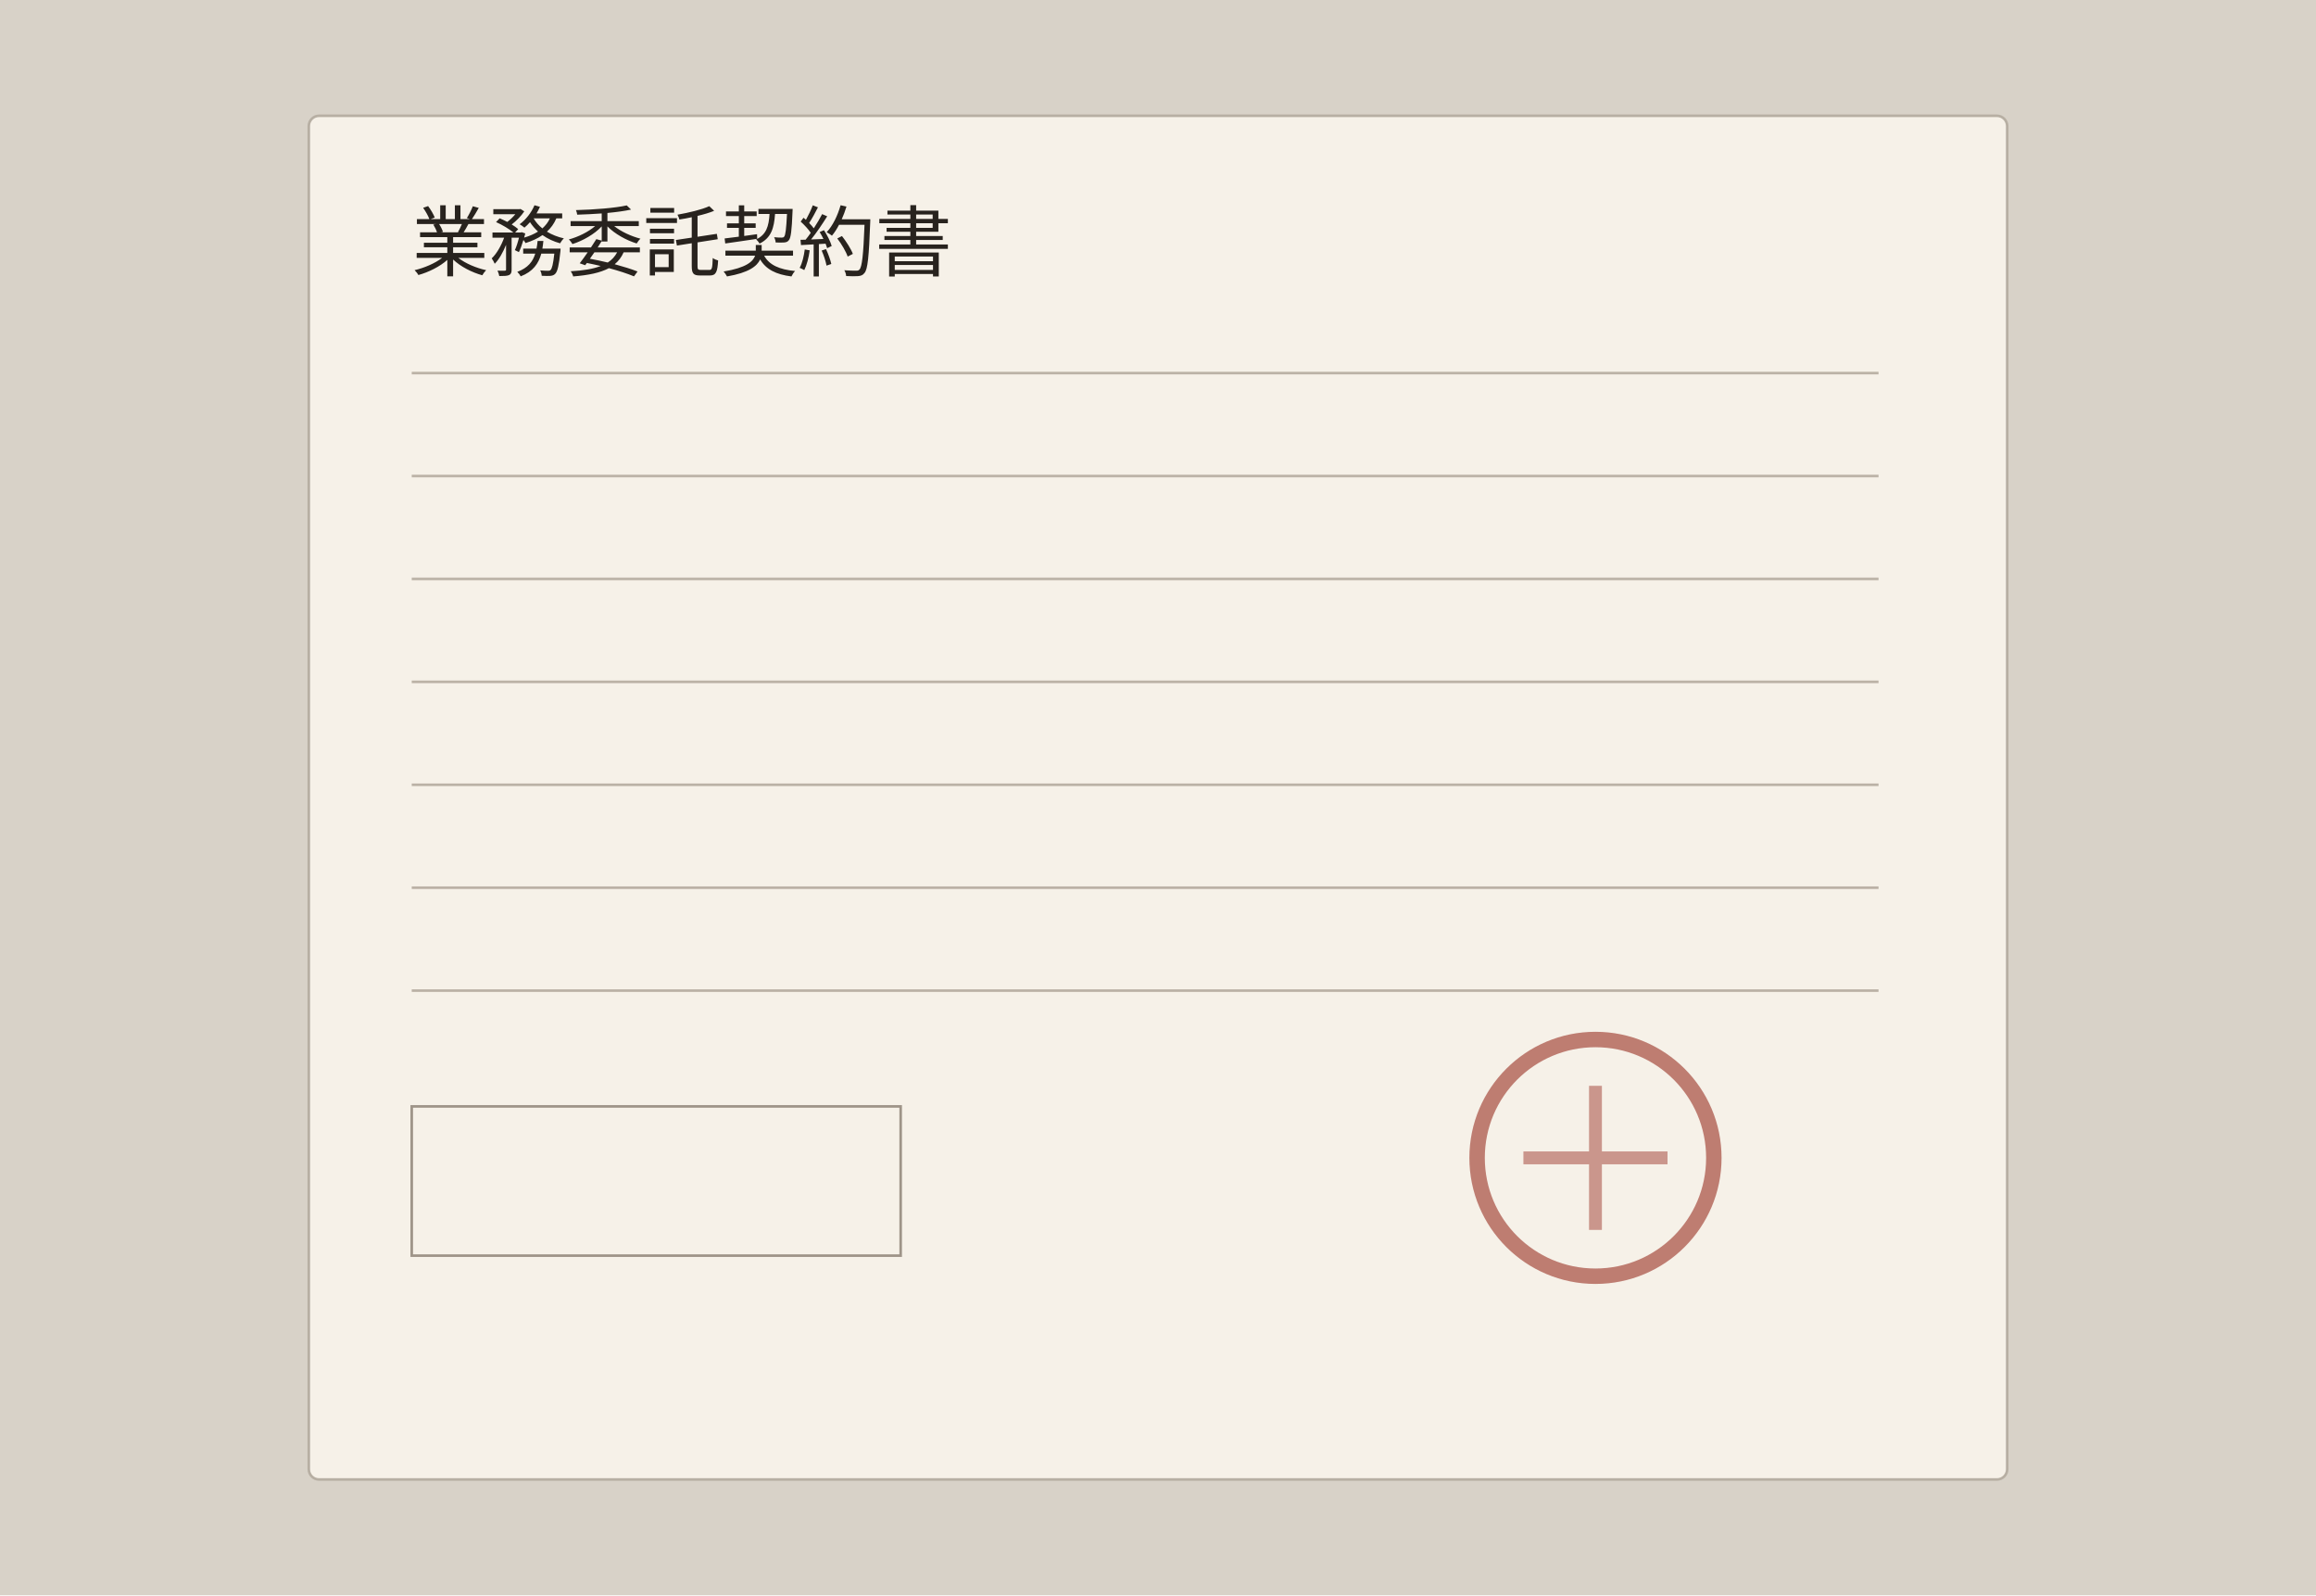
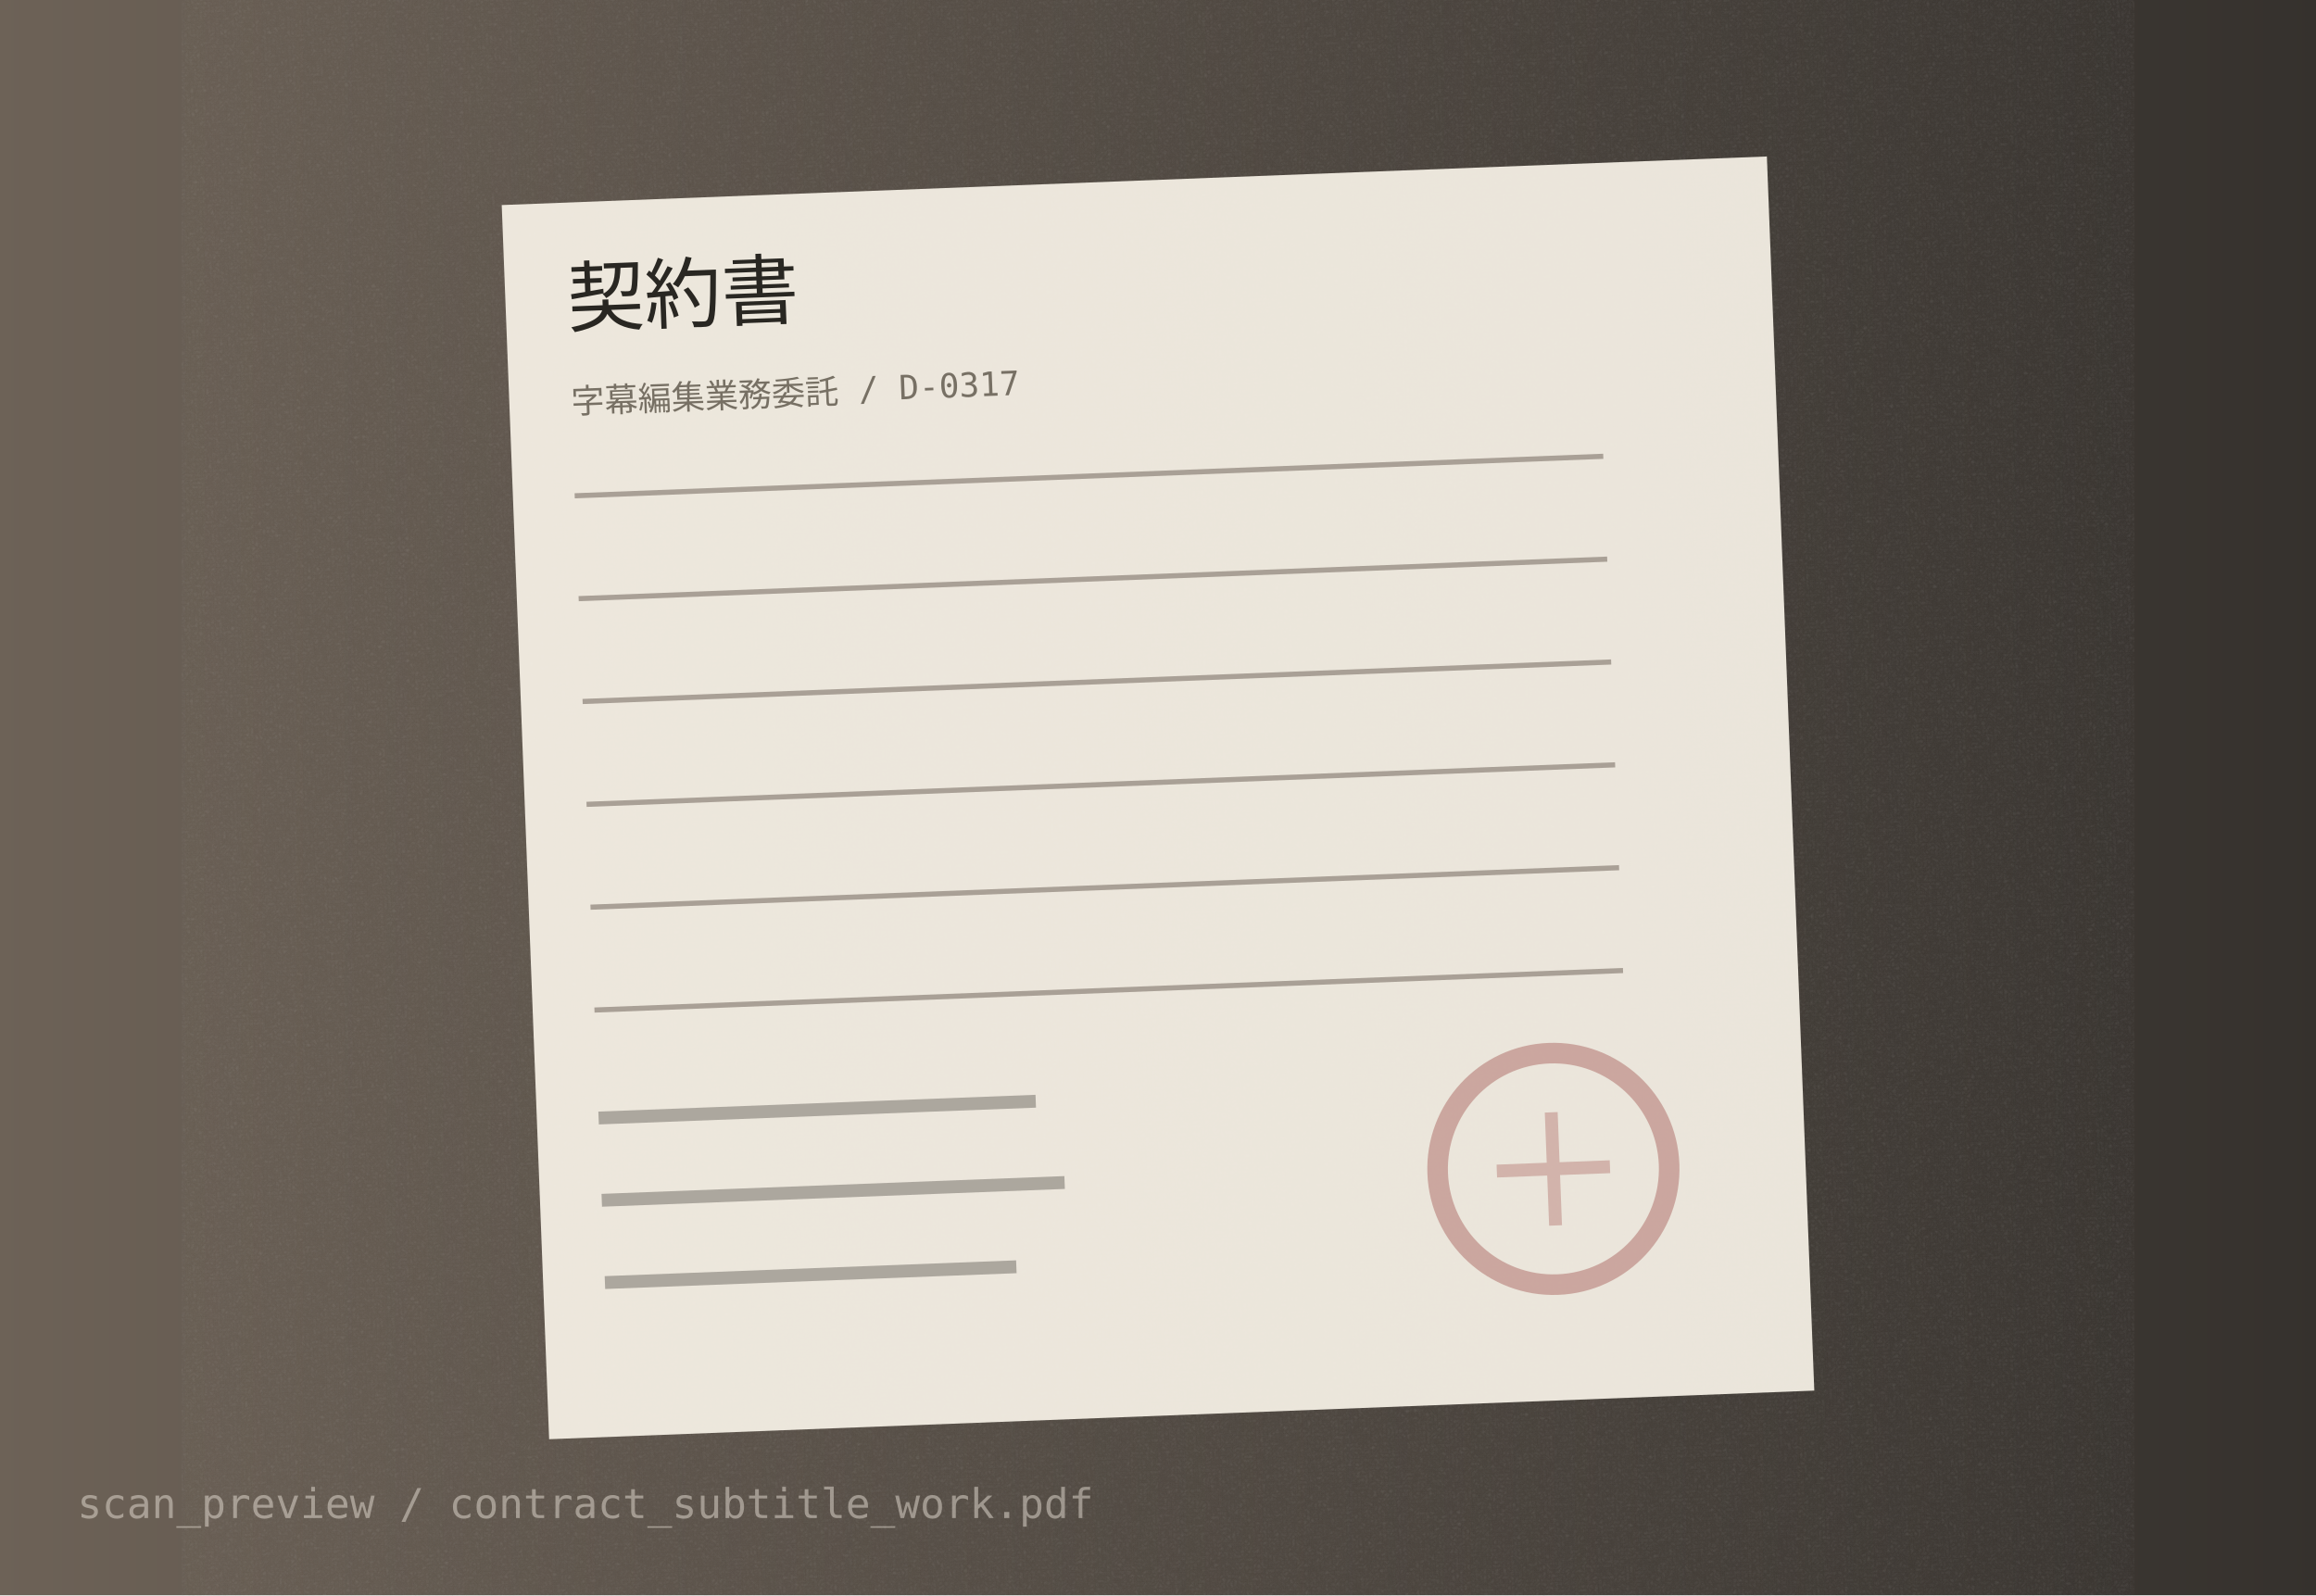
<svg xmlns="http://www.w3.org/2000/svg" viewBox="0 0 900 620" role="img" aria-label="契約書スキャン風画像">
-   <rect width="900" height="620" fill="#d8d2c8" />
-   <rect x="120" y="45" width="660" height="530" rx="4" fill="#f6f1e8" stroke="#b7afa3" />
-   <text x="160" y="105" font-family="serif" font-size="30" fill="#28231e">業務委託契約書</text>
-   <g stroke="#bbb2a6">
-     <path d="M160 145h570M160 185h570M160 225h570M160 265h570M160 305h570M160 345h570M160 385h570" />
+   <defs>
+     <filter id="paperNoise">
+       <feTurbulence baseFrequency=".65" numOctaves="4" seed="11" />
+       <feColorMatrix type="saturate" values="0" />
+       <feComponentTransfer>
+         <feFuncA type="table" tableValues="0 .13" />
+       </feComponentTransfer>
+     </filter>
+     <linearGradient id="desk" x1="0" x2="1">
+       <stop stop-color="#6d6257" />
+       <stop offset="1" stop-color="#35312d" />
+     </linearGradient>
+   </defs>
+   <rect width="900" height="620" fill="url(#desk)" />
+   <g transform="translate(166 34) rotate(-2.2 286 276)">
+     <rect x="0" y="0" width="568" height="552" rx="6" fill="#eee8dc" filter="url(#paperNoise)" />
+     <rect x="38" y="36" width="492" height="480" fill="#f8f3e8" opacity=".92" />
+     <text x="62" y="84" font-family="serif" font-size="30" fill="#292722">契約書</text>
+     <text x="62" y="118" font-family="monospace" font-size="13" fill="#777064">字幕編集業務委託 / D-0317</text>
+     <path d="M62 150h400M62 190h400M62 230h400M62 270h400M62 310h400M62 350h400" stroke="#a9a096" stroke-width="2" />
+     <path d="M62 392h170M62 424h180M62 456h160" stroke="#6c6760" stroke-width="5" opacity=".5" />
+     <circle cx="432" cy="426" r="45" fill="none" stroke="#8f312d" stroke-width="8" opacity=".35" />
+     <path d="M410 426h44M432 404v44" stroke="#8f312d" stroke-width="5" opacity=".28" />
  </g>
-   <rect x="160" y="430" width="190" height="58" fill="none" stroke="#9e9488" />
-   <circle cx="620" cy="450" r="46" fill="none" stroke="#a64b3f" stroke-width="6" opacity=".7" />
-   <path d="M592 450h56M620 422v56" stroke="#a64b3f" stroke-width="5" opacity=".55" />
+   <text x="30" y="590" font-family="monospace" font-size="16" fill="#e5ded3" opacity=".5">scan_preview / contract_subtitle_work.pdf</text>
</svg>
